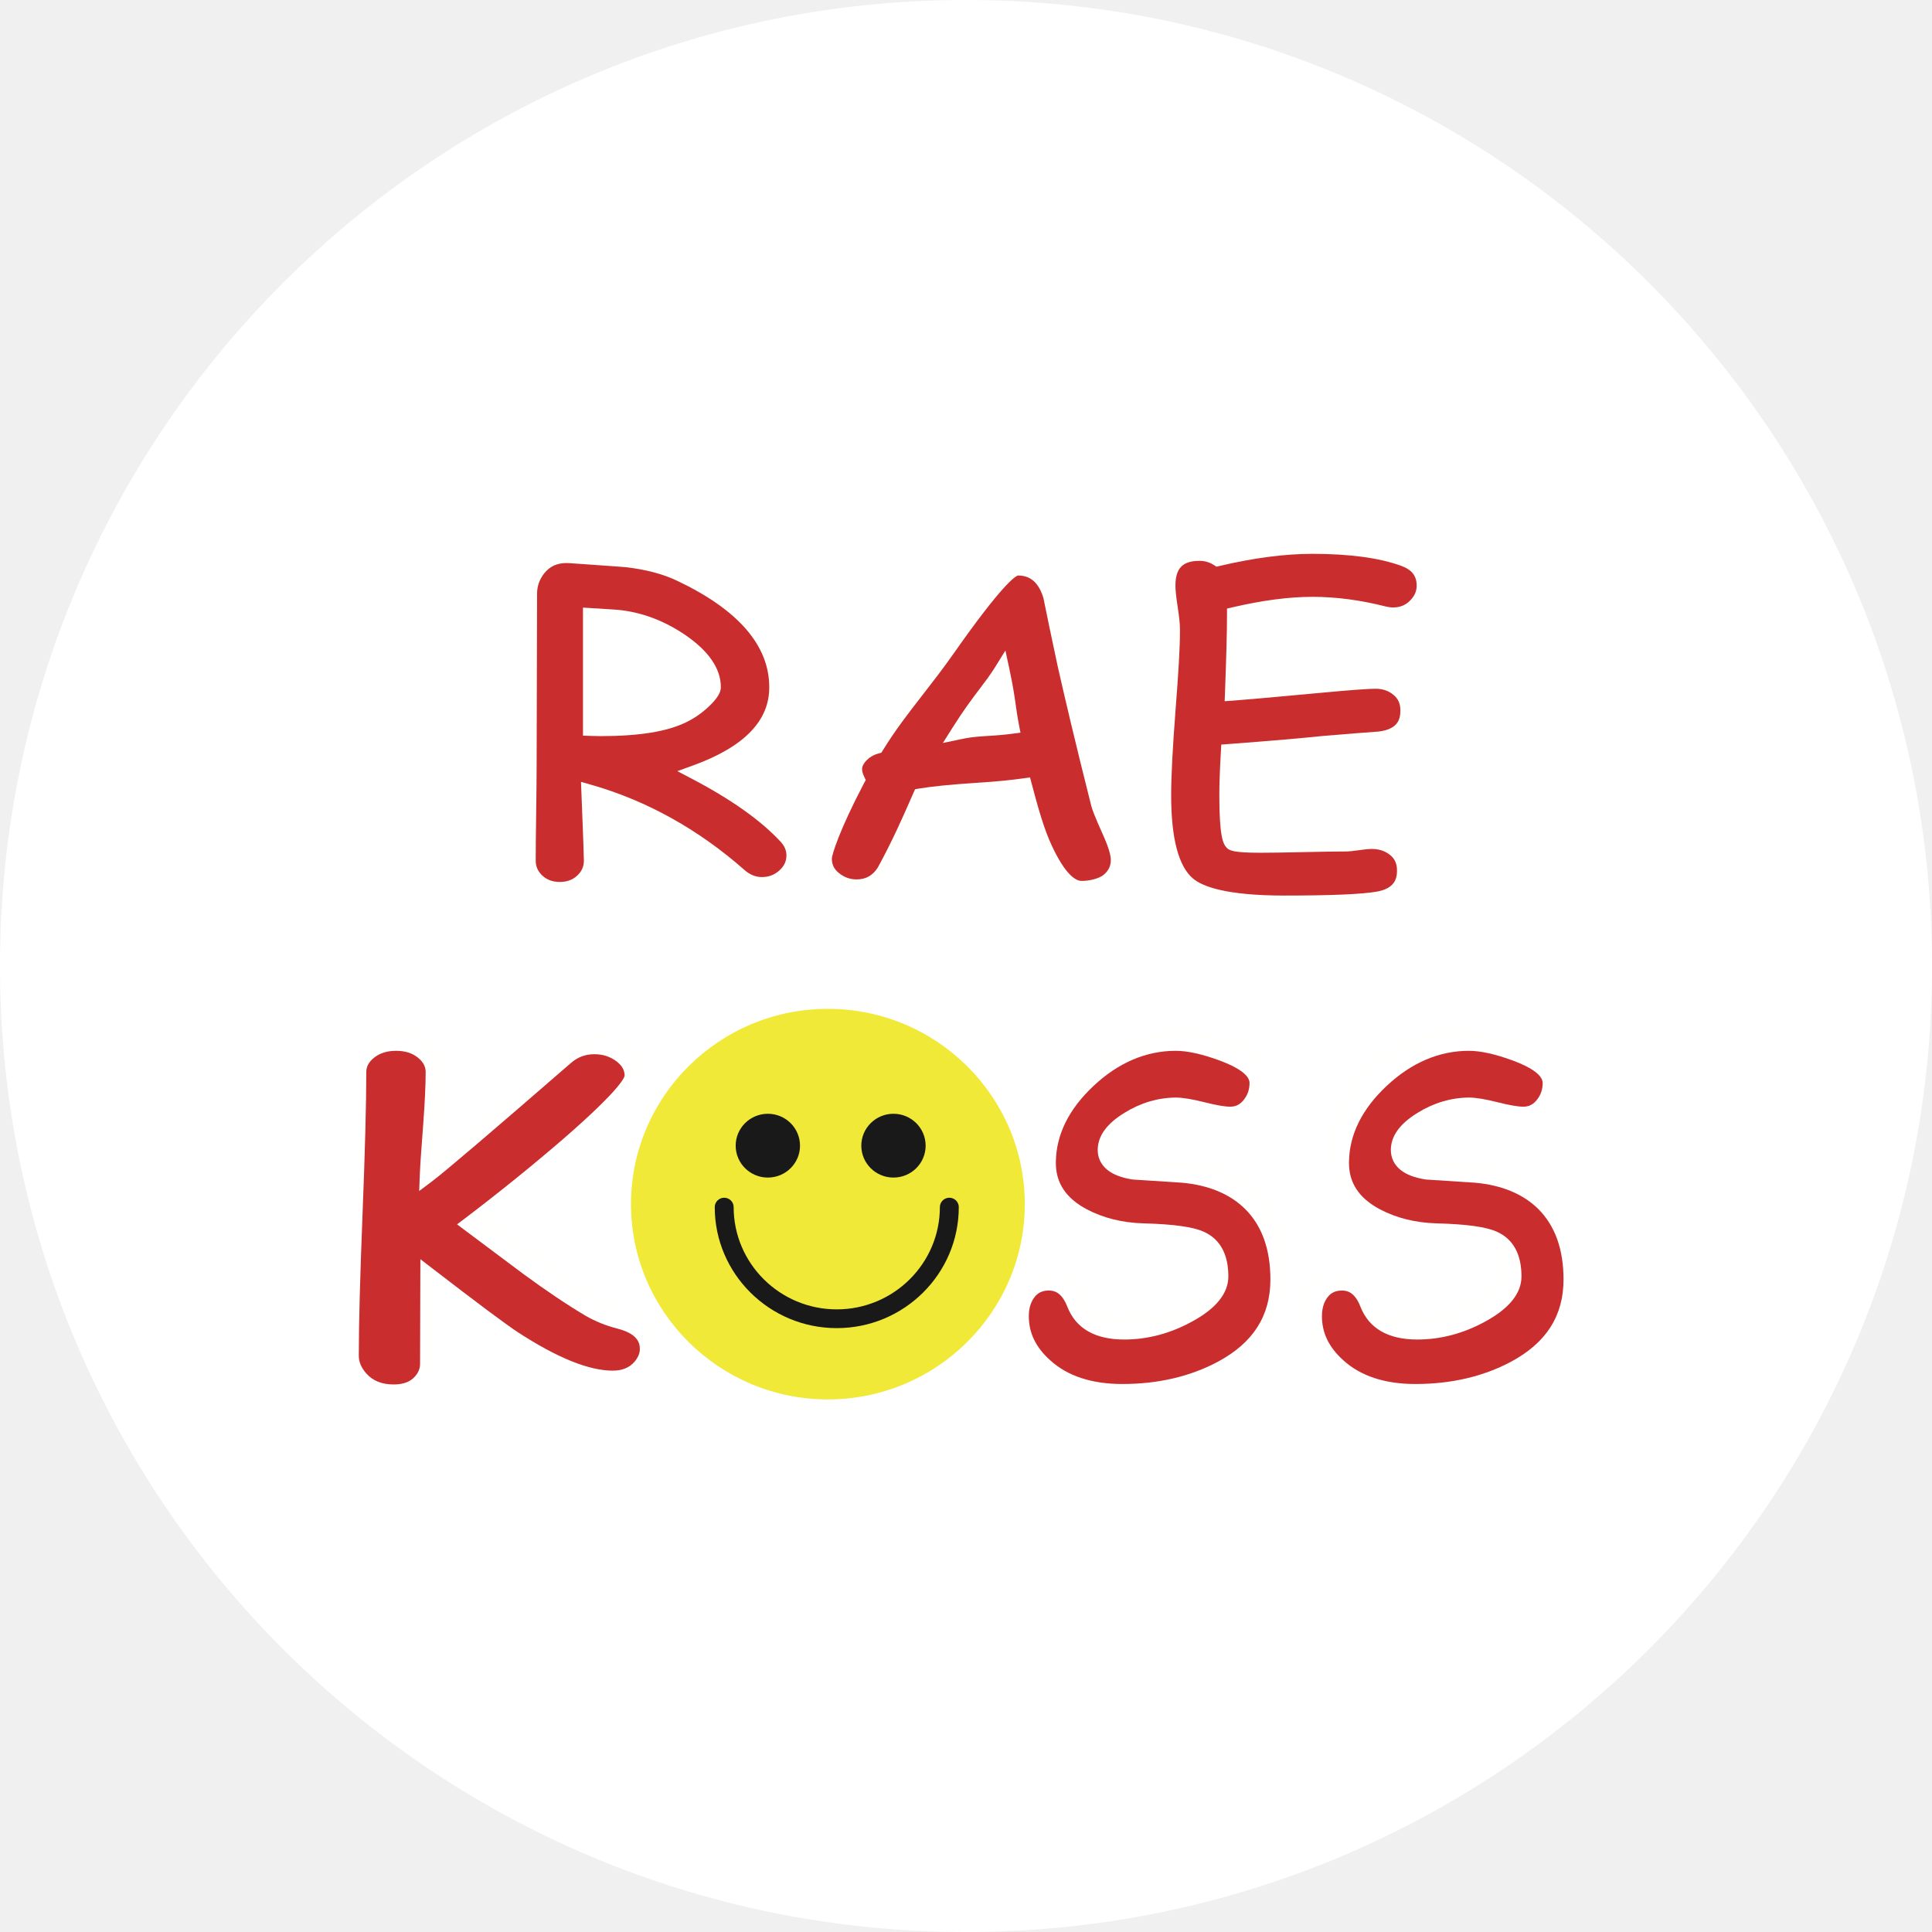
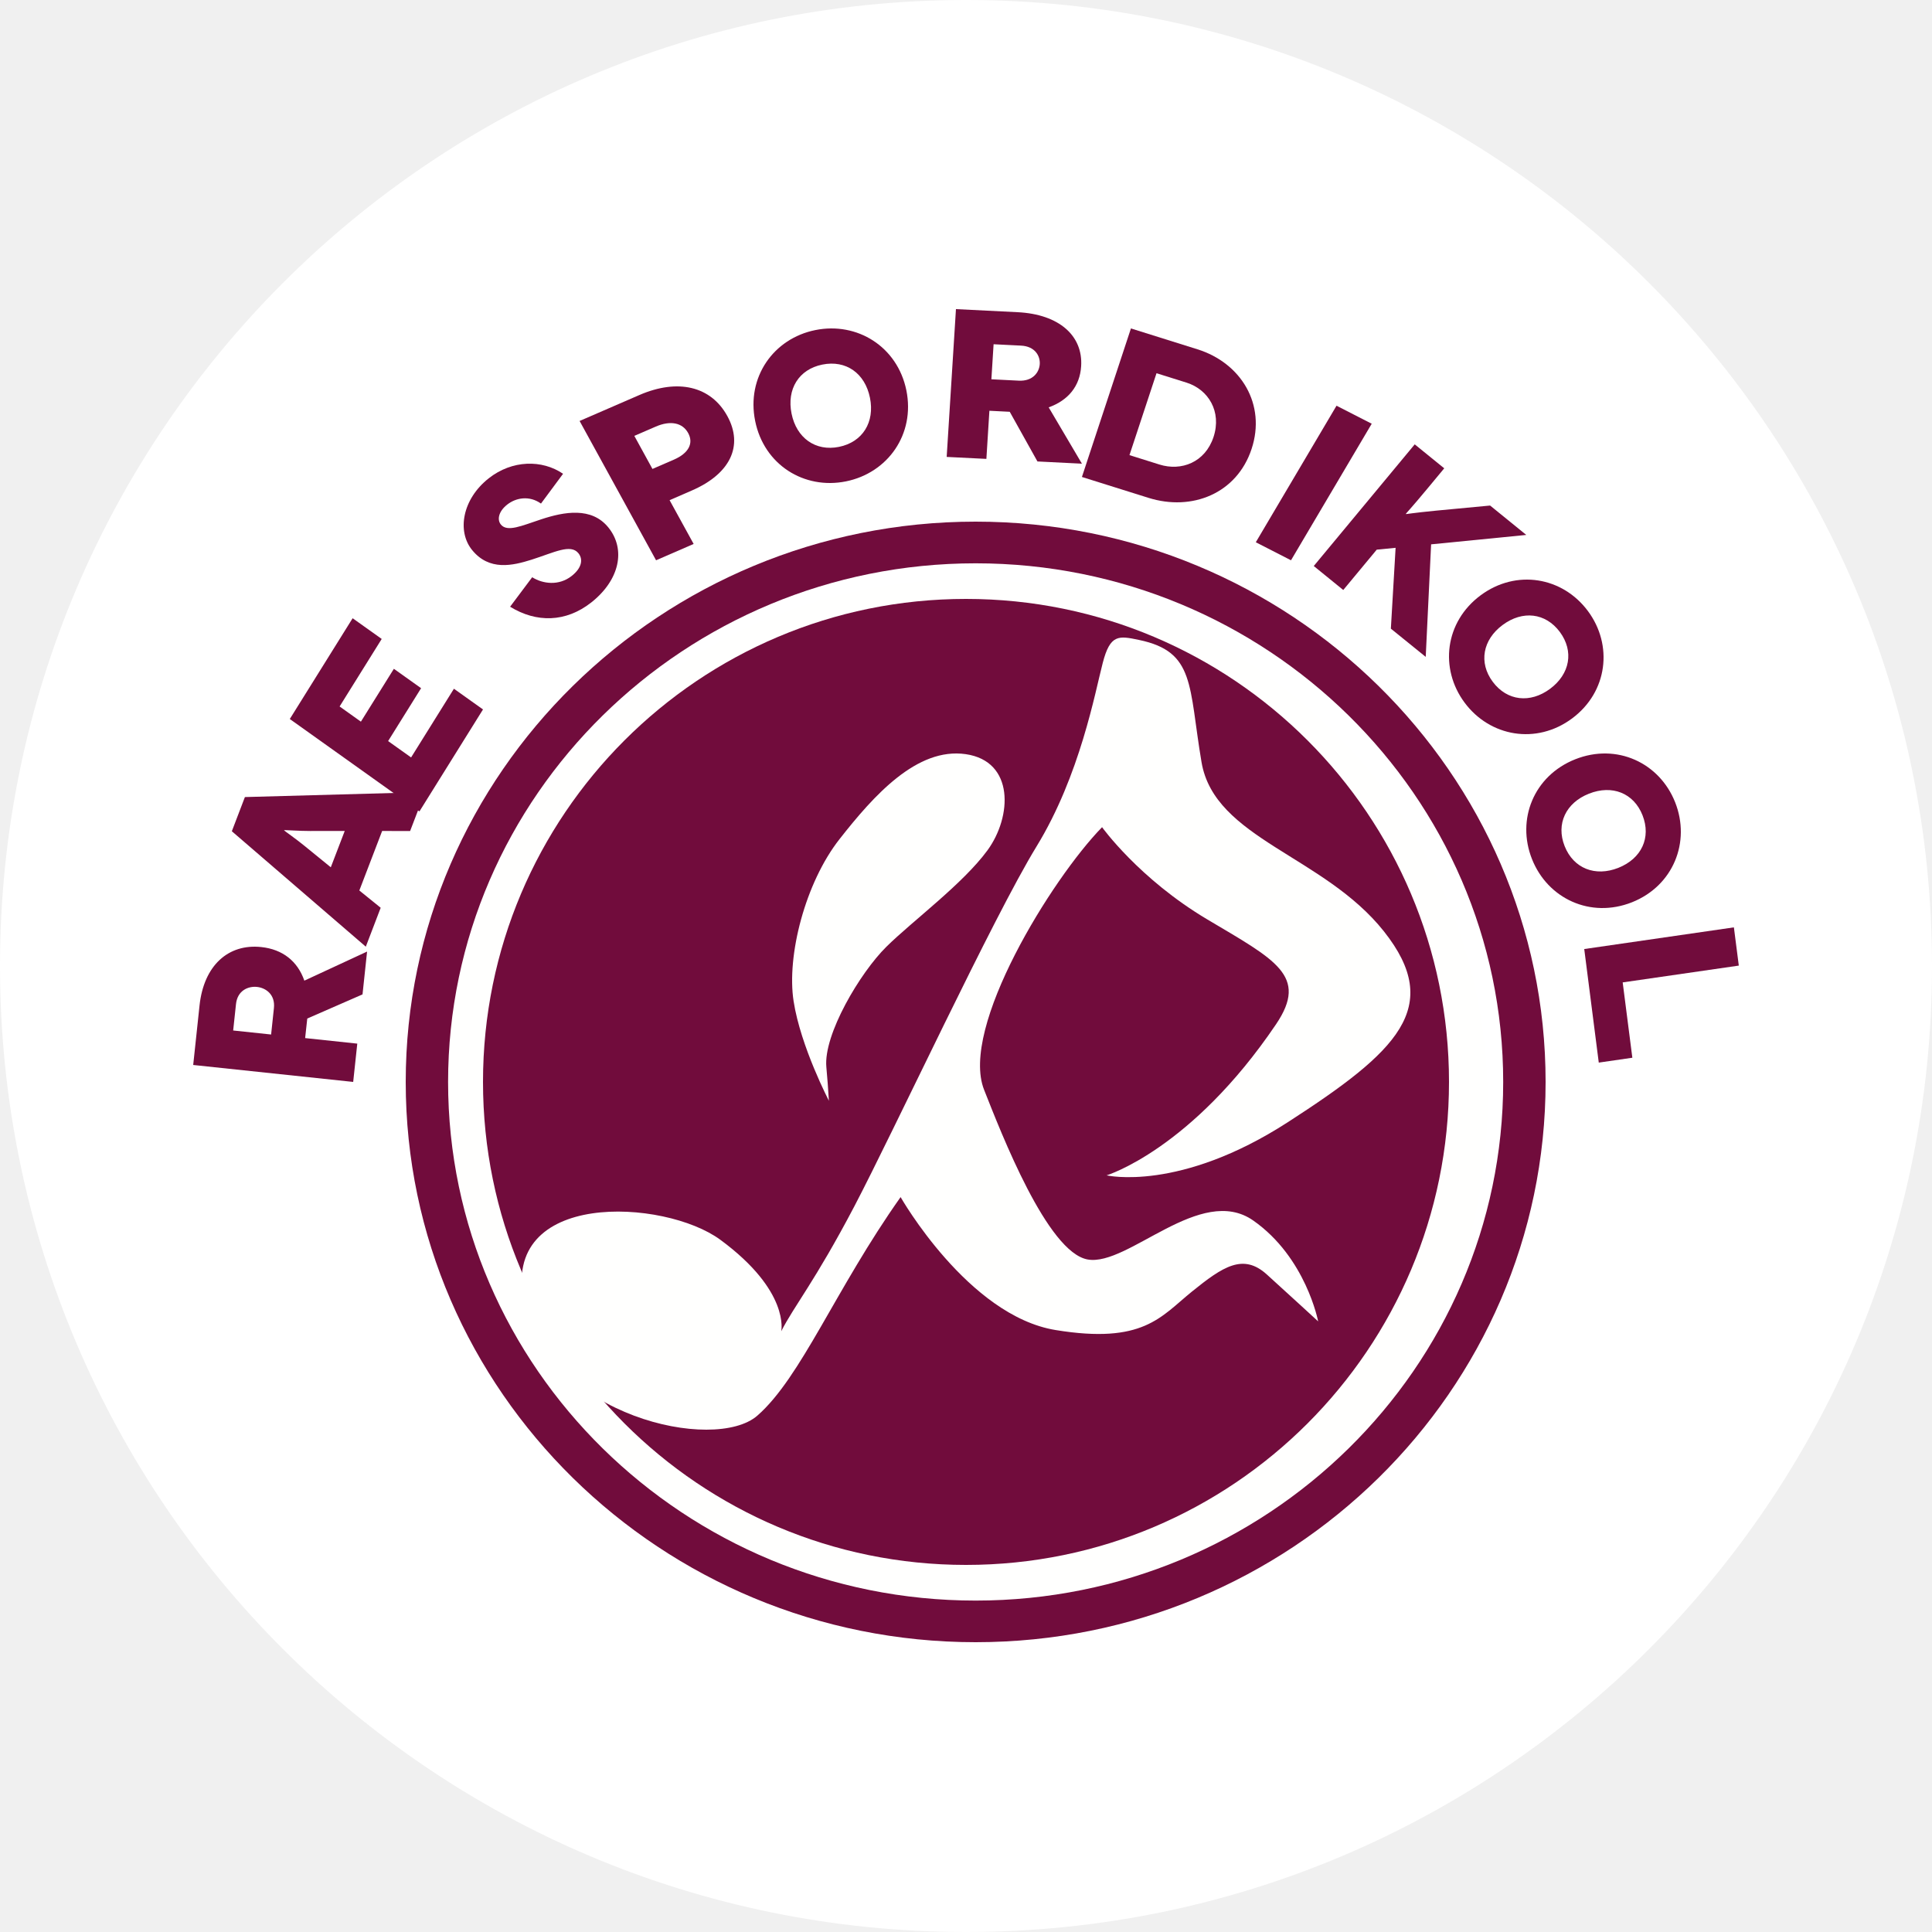
- <svg xmlns="http://www.w3.org/2000/svg" xmlns:xlink="http://www.w3.org/1999/xlink" width="140px" height="140px" viewBox="0 0 140 140" version="1.1">
-   <defs>
-     <rect id="path-1" x="0" y="0" width="140" height="140" rx="70" />
-   </defs>
+ <svg xmlns="http://www.w3.org/2000/svg" width="100px" height="100px" viewBox="0 0 100 100" version="1.1">
+   <defs />
  <g id="web" stroke="none" stroke-width="1" fill="none" fill-rule="evenodd">
-     <g id="Desktop-HD" transform="translate(-269, -794)">
-       <g id="Group-17" transform="translate(0, 514)">
-         <g id="klubid" transform="translate(269, 108)">
-           <g id="rae" transform="translate(0, 172)">
-             <mask id="mask-2" fill="white">
-               <use xlink:href="#path-1" />
-             </mask>
-             <use id="Rectangle-4-Copy-5" fill="#FFFFFF" xlink:href="#path-1" />
-             <g id="Group-94" mask="url(#mask-2)">
-               <g transform="translate(26, 39)">
-                 <path d="M17.514,13.798 C20.189,13.798 22.171,13.486 23.46,12.859 C24.017,12.592 24.527,12.239 24.992,11.797 C25.456,11.356 25.688,11.022 25.688,10.796 C25.688,9.647 24.912,8.538 23.362,7.471 C21.887,6.465 20.337,5.885 18.71,5.731 C18.622,5.721 17.983,5.68 16.793,5.608 L16.793,13.783 C17.066,13.793 17.306,13.798 17.514,13.798 Z M25.371,12.19 C24.867,12.669 24.305,13.059 23.698,13.349 C22.324,14.017 20.3,14.342 17.514,14.342 C17.298,14.342 17.049,14.337 16.772,14.326 L16.245,14.306 L16.245,13.783 L16.245,5.608 L16.245,5.03 L16.827,5.065 C18.624,5.174 18.728,5.186 18.773,5.191 C20.475,5.352 22.127,5.969 23.672,7.023 C25.374,8.194 26.236,9.464 26.236,10.796 C26.236,11.191 25.969,11.621 25.371,12.19 Z M30.478,24.074 C30.821,23.764 30.988,23.409 30.988,22.99 C30.988,22.625 30.848,22.298 30.56,21.988 C29.144,20.46 26.995,18.933 24.17,17.451 L23.081,16.879 L24.239,16.46 C26.103,15.784 27.512,14.952 28.425,13.988 C29.312,13.052 29.743,12.009 29.743,10.796 C29.743,7.775 27.494,5.18 23.06,3.081 C22.048,2.596 20.796,2.266 19.335,2.099 L19.324,2.098 L19.324,2.098 C19.227,2.088 18.557,2.037 15.281,1.809 C15.201,1.803 15.124,1.8 15.05,1.8 C14.365,1.8 13.838,2.043 13.439,2.543 C13.09,2.989 12.918,3.474 12.918,4.022 L12.886,16.448 C12.886,17.219 12.875,18.384 12.853,19.911 C12.831,21.429 12.82,22.59 12.82,23.359 C12.82,23.791 12.978,24.147 13.302,24.448 C13.636,24.759 14.05,24.909 14.565,24.909 C15.081,24.909 15.494,24.758 15.829,24.448 C16.153,24.147 16.311,23.791 16.311,23.359 C16.311,23.042 16.25,21.376 16.131,18.408 L16.101,17.656 L16.83,17.864 C20.855,19.011 24.597,21.09 27.952,24.046 C28.342,24.388 28.754,24.555 29.21,24.555 C29.706,24.555 30.121,24.398 30.478,24.074 Z M24.427,16.97 C27.32,18.489 29.499,20.039 30.962,21.619 C31.344,22.03 31.536,22.487 31.536,22.99 C31.536,23.565 31.306,24.06 30.848,24.475 C30.389,24.891 29.843,25.099 29.21,25.099 C28.62,25.099 28.079,24.883 27.588,24.452 C24.279,21.538 20.643,19.516 16.679,18.386 C16.799,21.373 16.859,23.031 16.859,23.359 C16.859,23.944 16.64,24.44 16.204,24.845 C15.767,25.25 15.221,25.453 14.565,25.453 C13.91,25.453 13.364,25.25 12.927,24.845 C12.49,24.44 12.272,23.944 12.272,23.359 C12.272,22.59 12.283,21.438 12.305,19.903 C12.327,18.369 12.338,17.216 12.338,16.447 L12.37,4.022 C12.37,3.355 12.583,2.75 13.009,2.206 C13.514,1.573 14.195,1.256 15.05,1.256 C15.138,1.256 15.227,1.26 15.319,1.266 C17.973,1.451 19.332,1.549 19.398,1.559 C20.927,1.733 22.226,2.077 23.296,2.59 C27.959,4.797 30.291,7.532 30.291,10.796 C30.291,12.141 29.802,13.329 28.825,14.36 C27.847,15.392 26.381,16.262 24.427,16.97 Z" id="Fill-2" fill="#FFFFFE" />
-                 <path d="M47.299,13.628 C46.982,13.669 46.6,13.726 45.377,13.797 C44.34,13.859 43.964,13.941 43.472,14.044 C44.969,11.673 45.754,10.955 46.606,9.58 C47.064,11.715 47.037,12.294 47.299,13.628 M47.613,12.144 C47.522,11.492 47.418,10.752 47.142,9.467 L46.856,8.137 L46.139,9.295 C45.775,9.883 45.419,10.352 45.007,10.895 C44.466,11.608 43.853,12.415 43.008,13.755 L42.325,14.839 L43.585,14.575 L43.622,14.568 C44.078,14.473 44.438,14.398 45.409,14.34 C46.57,14.272 46.995,14.216 47.305,14.175 L47.37,14.167 L47.948,14.092 L47.836,13.524 C47.733,12.996 47.675,12.582 47.613,12.144 M53.974,24.392 C53.646,24.669 52.925,24.834 52.417,24.834 C52.393,24.834 52.369,24.834 52.347,24.833 C51.989,24.82 51.238,24.472 50.218,22.28 C49.672,21.137 49.196,19.452 48.763,17.802 L48.64,17.334 L48.156,17.401 C47.433,17.502 46.504,17.62 44.62,17.736 C42.883,17.85 41.531,17.986 40.601,18.143 L40.31,18.191 L40.191,18.459 C40.12,18.619 40.041,18.799 39.955,18.995 C39.436,20.177 38.653,21.962 37.6,23.881 C37.221,24.456 36.735,24.725 36.073,24.725 C35.597,24.725 35.179,24.575 34.796,24.268 C34.443,23.985 34.279,23.653 34.279,23.221 C34.281,22.94 34.837,21.124 36.608,17.76 L36.735,17.519 L36.617,17.274 C36.506,17.045 36.458,16.838 36.472,16.663 C36.495,16.399 36.867,15.816 37.66,15.6 L37.87,15.542 L37.983,15.358 C38.876,13.904 39.837,12.667 40.855,11.357 C41.588,10.413 42.347,9.437 43.141,8.305 C46.572,3.416 47.535,2.777 47.761,2.703 C48.354,2.708 49.176,2.894 49.611,4.337 C49.829,5.43 50.175,7.087 50.641,9.267 C51.098,11.295 51.893,14.704 53.087,19.433 C53.141,19.636 53.289,20.077 53.951,21.547 C54.4,22.554 54.494,23.063 54.494,23.313 C54.494,23.751 54.329,24.093 53.974,24.392 M53.617,19.295 C52.472,14.76 51.677,11.374 51.176,9.149 C50.706,6.953 50.362,5.305 50.144,4.207 C49.74,2.842 48.937,2.159 47.736,2.159 C47.103,2.159 45.421,4.104 42.691,7.994 C40.791,10.704 39.065,12.551 37.515,15.076 C36.499,15.353 35.969,16.123 35.926,16.615 C35.904,16.893 35.969,17.19 36.122,17.508 C34.528,20.536 33.731,22.697 33.731,23.221 C33.731,23.816 33.971,24.306 34.452,24.691 C34.932,25.076 35.472,25.268 36.073,25.268 C36.925,25.268 37.591,24.899 38.072,24.16 C39.317,21.892 40.19,19.808 40.693,18.679 C41.61,18.525 42.931,18.391 44.656,18.278 C46.491,18.165 47.424,18.053 48.232,17.939 C48.647,19.52 49.144,21.302 49.723,22.512 C50.596,24.391 51.465,25.345 52.327,25.376 C52.357,25.377 52.387,25.378 52.417,25.378 C53.017,25.378 53.877,25.187 54.329,24.806 C54.804,24.406 55.042,23.909 55.042,23.313 C55.042,22.872 54.845,22.21 54.452,21.327 C53.972,20.26 53.693,19.582 53.617,19.295" id="Fill-4" fill="#FFFFFE" />
-                 <path d="M74.944,5.019 C74.773,5.019 74.588,4.993 74.393,4.943 C72.587,4.482 70.805,4.249 69.096,4.249 C68.257,4.249 67.346,4.312 66.387,4.438 C65.434,4.563 64.408,4.753 63.336,5.002 L62.913,5.1 L62.913,5.531 C62.913,6.921 62.862,8.598 62.766,11.208 L62.744,11.81 L63.351,11.77 C63.966,11.729 66.066,11.542 69.77,11.199 C71.831,11.006 73.147,10.909 73.683,10.909 C74.198,10.909 74.623,11.056 74.983,11.358 C75.32,11.64 75.477,11.995 75.477,12.474 C75.477,13.14 75.289,13.842 73.893,14.012 C73.018,14.073 71.739,14.174 69.972,14.32 C68.434,14.483 66.081,14.685 62.977,14.919 L62.5,14.955 L62.472,15.43 C62.395,16.736 62.356,17.808 62.356,18.617 C62.356,21.594 62.623,22.138 62.872,22.412 C63.073,22.636 63.368,22.794 65.345,22.794 C66.023,22.794 67.058,22.779 68.421,22.748 C69.775,22.717 70.802,22.702 71.472,22.702 C71.719,22.702 72.061,22.67 72.517,22.604 C73.013,22.532 73.264,22.517 73.388,22.517 C73.903,22.517 74.324,22.647 74.682,22.917 C75.057,23.195 75.232,23.565 75.232,24.083 C75.232,24.674 75.065,25.381 73.766,25.611 C72.71,25.799 70.455,25.895 67.065,25.895 C62.817,25.895 61.127,25.227 60.457,24.668 C59.401,23.785 58.866,21.75 58.866,18.617 C58.866,17.26 58.973,15.189 59.184,12.462 C59.392,9.767 59.505,8.039 59.505,6.624 C59.505,6.235 59.449,5.687 59.335,4.948 C59.23,4.277 59.177,3.769 59.177,3.438 C59.177,2.178 59.699,1.641 60.922,1.641 C61.299,1.641 61.637,1.739 61.954,1.94 L62.15,2.064 L62.376,2.011 C63.619,1.719 64.815,1.497 65.933,1.351 C67.046,1.207 68.11,1.133 69.096,1.133 C71.771,1.133 73.929,1.422 75.512,1.994 C76.303,2.277 76.657,2.722 76.657,3.438 C76.657,3.83 76.513,4.171 76.211,4.486 C75.88,4.844 75.465,5.019 74.944,5.019 M75.698,1.482 C74.049,0.887 71.848,0.589 69.096,0.589 C68.081,0.589 67.002,0.664 65.861,0.812 C64.72,0.961 63.516,1.185 62.249,1.482 C61.845,1.226 61.403,1.097 60.922,1.097 C59.393,1.097 58.629,1.877 58.629,3.438 C58.629,3.797 58.684,4.328 58.793,5.031 C58.902,5.734 58.957,6.265 58.957,6.624 C58.957,7.99 58.85,9.665 58.637,12.421 C58.424,15.177 58.318,17.242 58.318,18.617 C58.318,21.933 58.913,24.088 60.103,25.084 C61.185,25.987 63.505,26.438 67.065,26.438 C70.505,26.438 72.771,26.341 73.863,26.146 C75.141,25.92 75.78,25.232 75.78,24.083 C75.78,23.395 75.523,22.862 75.01,22.482 C74.562,22.143 74.021,21.974 73.388,21.974 C73.18,21.974 72.864,22.005 72.438,22.066 C72.012,22.128 71.69,22.158 71.472,22.158 C70.794,22.158 69.773,22.174 68.408,22.205 C67.043,22.235 66.022,22.251 65.345,22.251 C64.089,22.251 63.401,22.184 63.281,22.051 C63.03,21.773 62.905,20.629 62.905,18.617 C62.905,17.817 62.943,16.765 63.019,15.461 C66.142,15.225 68.479,15.025 70.03,14.861 C71.767,14.717 73.071,14.614 73.945,14.553 C75.332,14.389 76.025,13.696 76.025,12.474 C76.025,11.838 75.796,11.327 75.337,10.942 C74.879,10.558 74.327,10.365 73.683,10.365 C73.126,10.365 71.805,10.463 69.719,10.658 C66.06,10.997 63.925,11.187 63.314,11.227 C63.412,8.539 63.461,6.896 63.461,5.531 C64.52,5.285 65.52,5.1 66.459,4.977 C67.398,4.854 68.277,4.792 69.096,4.792 C70.767,4.792 72.487,5.018 74.256,5.47 C74.496,5.531 74.726,5.562 74.944,5.562 C75.621,5.562 76.178,5.326 76.615,4.854 C77.008,4.444 77.205,3.971 77.205,3.438 C77.205,2.493 76.702,1.842 75.698,1.482" id="Fill-6" fill="#FFFFFE" />
-                 <path d="M18.946,59.345 C17.219,59.345 14.904,58.407 12.068,56.556 C11.208,55.993 9.129,54.441 5.891,51.946 L5.01,51.268 L5.007,52.374 L4.987,58.857 C4.987,59.179 4.871,59.473 4.635,59.751 C4.289,60.151 3.78,60.346 3.077,60.346 C2.216,60.346 1.566,60.084 1.09,59.547 C0.725,59.132 0.548,58.71 0.548,58.257 C0.548,55.993 0.639,52.545 0.819,48.009 C0.999,43.453 1.09,39.991 1.09,37.719 C1.09,37.309 1.271,36.974 1.659,36.665 C2.079,36.331 2.6,36.169 3.251,36.169 C3.902,36.169 4.418,36.33 4.832,36.663 C5.215,36.972 5.394,37.307 5.394,37.719 C5.394,38.625 5.335,39.87 5.221,41.418 C5.079,43.242 4.994,44.507 4.968,45.181 L4.924,46.327 L5.846,45.635 C6.768,44.944 10.063,42.136 15.92,37.051 C16.415,36.623 16.968,36.415 17.611,36.415 C18.229,36.415 18.751,36.581 19.206,36.921 C19.618,37.23 19.811,37.567 19.811,37.97 C19.793,38.106 19.493,38.965 15.393,42.528 C13.143,44.47 10.737,46.416 8.241,48.311 L7.669,48.744 L8.242,49.176 C9.636,50.224 11.063,51.291 12.486,52.351 C14.144,53.567 15.656,54.582 16.987,55.37 C17.686,55.774 18.449,56.083 19.256,56.289 C20.742,56.665 20.914,57.32 20.914,57.78 C20.914,58.092 20.785,58.395 20.523,58.704 C20.151,59.136 19.635,59.345 18.946,59.345 M19.391,55.763 C18.63,55.568 17.921,55.28 17.262,54.9 C15.947,54.121 14.463,53.125 12.812,51.914 C11.392,50.857 9.979,49.8 8.574,48.742 C11.089,46.833 13.482,44.899 15.753,42.938 C18.823,40.27 20.359,38.617 20.359,37.981 C20.359,37.396 20.084,36.898 19.536,36.487 C18.988,36.077 18.346,35.872 17.611,35.872 C16.837,35.872 16.153,36.128 15.56,36.641 C9.767,41.671 6.419,44.524 5.516,45.201 C5.542,44.534 5.625,43.287 5.767,41.46 C5.884,39.89 5.942,38.643 5.942,37.719 C5.942,37.144 5.687,36.652 5.177,36.241 C4.667,35.83 4.025,35.625 3.251,35.625 C2.477,35.625 1.832,35.83 1.316,36.241 C0.8,36.652 0.542,37.144 0.542,37.719 C0.542,39.997 0.452,43.421 0.271,47.988 C0.09,52.556 0,55.978 0,58.257 C0,58.842 0.226,59.391 0.677,59.904 C1.258,60.561 2.058,60.89 3.077,60.89 C3.941,60.89 4.599,60.628 5.051,60.104 C5.374,59.725 5.535,59.309 5.535,58.857 L5.555,52.376 C8.819,54.89 10.889,56.435 11.767,57.01 C14.708,58.929 17.101,59.889 18.946,59.889 C19.797,59.889 20.462,59.612 20.939,59.057 C21.288,58.647 21.462,58.221 21.462,57.78 C21.462,56.784 20.771,56.112 19.391,55.763" id="Fill-8" fill="#FFFFFE" />
-                 <path d="M55.872,60.313 C53.655,60.313 51.896,59.733 50.642,58.588 C49.604,57.653 49.1,56.612 49.1,55.407 C49.1,54.831 49.237,54.376 49.518,54.013 C49.769,53.69 50.098,53.54 50.553,53.54 C50.932,53.54 51.483,53.661 51.89,54.713 C52.51,56.29 53.897,57.09 56.012,57.09 C57.703,57.09 59.361,56.65 60.937,55.785 C62.677,54.838 63.559,53.739 63.559,52.517 C63.559,50.905 62.961,49.817 61.786,49.283 C61.02,48.93 59.589,48.729 57.413,48.672 C55.891,48.63 54.513,48.29 53.317,47.662 C51.773,46.845 51.035,45.719 51.06,44.219 C51.085,42.235 52.007,40.379 53.799,38.704 C55.598,37.022 57.599,36.169 59.749,36.169 C60.594,36.169 61.669,36.407 62.946,36.878 C64.331,37.389 65.094,37.965 65.094,38.498 C65.094,38.953 64.965,39.343 64.699,39.692 C64.429,40.05 64.111,40.217 63.696,40.217 C63.305,40.217 62.688,40.111 61.865,39.903 C60.939,39.67 60.247,39.556 59.744,39.556 C58.444,39.568 57.194,39.941 56.033,40.661 C54.745,41.446 54.092,42.351 54.092,43.353 C54.092,43.935 54.34,44.439 54.809,44.81 C55.228,45.142 55.813,45.365 56.596,45.491 L56.622,45.495 L56.648,45.497 L60.21,45.728 C62.138,45.903 63.676,46.545 64.777,47.633 C65.991,48.843 66.606,50.558 66.606,52.732 C66.606,55.38 65.354,57.335 62.78,58.709 C60.779,59.773 58.455,60.313 55.872,60.313 M60.253,45.186 C59.068,45.109 57.878,45.032 56.684,44.955 C56.003,44.845 55.492,44.655 55.151,44.385 C54.81,44.115 54.641,43.772 54.641,43.353 C54.641,42.549 55.2,41.806 56.32,41.124 C57.402,40.452 58.546,40.111 59.749,40.1 C60.197,40.1 60.857,40.21 61.73,40.43 C62.602,40.651 63.258,40.76 63.696,40.76 C64.284,40.76 64.765,40.513 65.138,40.017 C65.474,39.577 65.642,39.071 65.642,38.498 C65.642,37.695 64.807,36.985 63.137,36.368 C61.793,35.873 60.663,35.625 59.749,35.625 C57.444,35.625 55.335,36.52 53.423,38.308 C51.51,40.097 50.539,42.065 50.511,44.212 C50.483,45.918 51.332,47.228 53.059,48.142 C54.337,48.813 55.783,49.171 57.398,49.215 C59.478,49.27 60.864,49.457 61.555,49.776 C62.525,50.217 63.011,51.13 63.011,52.517 C63.011,53.53 62.231,54.46 60.673,55.308 C59.17,56.133 57.617,56.547 56.012,56.547 C54.137,56.547 52.933,55.87 52.401,54.515 C52.009,53.503 51.393,52.996 50.553,52.996 C49.928,52.996 49.438,53.225 49.084,53.681 C48.729,54.139 48.552,54.713 48.552,55.407 C48.552,56.761 49.126,57.956 50.273,58.99 C51.636,60.234 53.502,60.856 55.872,60.856 C58.56,60.856 60.948,60.3 63.039,59.188 C65.782,57.725 67.154,55.572 67.154,52.732 C67.154,50.398 66.491,48.571 65.166,47.25 C63.962,46.061 62.325,45.373 60.253,45.186" id="Fill-10" fill="#FFFFFE" />
-                 <path d="M75.596,60.313 C73.379,60.313 71.62,59.733 70.366,58.588 C69.328,57.653 68.824,56.612 68.824,55.407 C68.824,54.831 68.961,54.376 69.242,54.013 C69.493,53.69 69.822,53.54 70.278,53.54 C70.657,53.54 71.207,53.661 71.614,54.713 C72.234,56.29 73.621,57.09 75.736,57.09 C77.427,57.09 79.085,56.65 80.661,55.785 C82.401,54.838 83.283,53.739 83.283,52.517 C83.283,50.905 82.685,49.817 81.511,49.283 C80.744,48.93 79.314,48.729 77.137,48.672 C75.615,48.63 74.237,48.29 73.041,47.662 C71.497,46.845 70.759,45.719 70.784,44.219 C70.809,42.235 71.731,40.379 73.523,38.704 C75.322,37.022 77.324,36.169 79.473,36.169 C80.318,36.169 81.394,36.407 82.67,36.878 C84.055,37.389 84.818,37.965 84.818,38.498 C84.818,38.953 84.69,39.343 84.423,39.692 C84.153,40.05 83.835,40.217 83.42,40.217 C83.029,40.217 82.412,40.111 81.589,39.903 C80.663,39.67 79.971,39.556 79.468,39.556 C78.168,39.568 76.918,39.941 75.757,40.661 C74.469,41.446 73.817,42.351 73.817,43.353 C73.817,43.935 74.064,44.439 74.533,44.81 C74.953,45.142 75.537,45.365 76.32,45.491 L76.346,45.495 L76.372,45.497 L79.934,45.728 C81.862,45.903 83.4,46.545 84.502,47.633 C85.715,48.843 86.33,50.558 86.33,52.732 C86.33,55.38 85.078,57.335 82.504,58.709 C80.503,59.773 78.179,60.313 75.596,60.313 M84.89,47.25 C83.687,46.061 82.049,45.373 79.977,45.186 C78.792,45.109 77.602,45.032 76.408,44.955 C75.727,44.845 75.216,44.655 74.875,44.385 C74.535,44.115 74.365,43.772 74.365,43.353 C74.365,42.549 74.924,41.806 76.044,41.124 C77.127,40.452 78.27,40.111 79.473,40.1 C79.921,40.1 80.581,40.21 81.454,40.43 C82.326,40.651 82.982,40.76 83.42,40.76 C84.008,40.76 84.489,40.513 84.862,40.017 C85.198,39.577 85.366,39.071 85.366,38.498 C85.366,37.695 84.531,36.985 82.861,36.368 C81.517,35.873 80.388,35.625 79.473,35.625 C77.169,35.625 75.059,36.52 73.147,38.308 C71.234,40.097 70.264,42.065 70.236,44.212 C70.207,45.918 71.056,47.228 72.783,48.142 C74.061,48.813 75.507,49.171 77.122,49.215 C79.203,49.27 80.588,49.457 81.279,49.776 C82.249,50.217 82.735,51.13 82.735,52.517 C82.735,53.53 81.955,54.46 80.397,55.308 C78.894,56.133 77.341,56.547 75.736,56.547 C73.861,56.547 72.657,55.87 72.125,54.515 C71.733,53.503 71.117,52.996 70.278,52.996 C69.652,52.996 69.162,53.225 68.808,53.681 C68.453,54.139 68.276,54.713 68.276,55.407 C68.276,56.761 68.85,57.956 69.997,58.99 C71.36,60.234 73.226,60.856 75.596,60.856 C78.284,60.856 80.672,60.3 82.763,59.188 C85.506,57.725 86.878,55.572 86.878,52.732 C86.878,50.398 86.215,48.571 84.89,47.25" id="Fill-12" fill="#FFFFFE" />
-                 <path d="M16.772,14.326 L16.245,14.306 L16.245,13.783 L16.245,5.608 L16.245,5.03 L16.826,5.065 C18.624,5.174 18.728,5.186 18.773,5.191 C20.475,5.352 22.127,5.969 23.672,7.023 C25.374,8.194 26.236,9.464 26.236,10.796 C26.236,11.191 25.969,11.621 25.371,12.19 C24.867,12.669 24.304,13.059 23.698,13.349 C22.324,14.017 20.3,14.342 17.514,14.342 C17.298,14.342 17.048,14.337 16.772,14.326 M24.17,17.451 L23.081,16.879 L24.239,16.46 C26.103,15.784 27.512,14.952 28.425,13.988 C29.312,13.052 29.743,12.009 29.743,10.796 C29.743,7.775 27.494,5.18 23.06,3.081 C22.048,2.596 20.796,2.266 19.335,2.099 L19.324,2.098 L19.324,2.098 C19.227,2.088 18.557,2.037 15.281,1.809 C15.201,1.803 15.124,1.8 15.05,1.8 C14.365,1.8 13.838,2.043 13.439,2.543 C13.09,2.989 12.918,3.474 12.918,4.022 L12.886,16.448 C12.886,17.219 12.875,18.384 12.853,19.91 C12.831,21.429 12.82,22.59 12.82,23.359 C12.82,23.791 12.978,24.147 13.302,24.448 C13.636,24.759 14.049,24.909 14.566,24.909 C15.081,24.909 15.494,24.758 15.829,24.448 C16.153,24.147 16.31,23.791 16.31,23.359 C16.31,23.042 16.25,21.376 16.131,18.408 L16.101,17.656 L16.83,17.864 C20.855,19.011 24.597,21.09 27.952,24.046 C28.343,24.389 28.754,24.555 29.21,24.555 C29.706,24.555 30.121,24.398 30.478,24.074 C30.821,23.763 30.988,23.409 30.988,22.99 C30.988,22.625 30.848,22.298 30.56,21.988 C29.144,20.46 26.995,18.933 24.17,17.451" id="Fill-14" fill="#CA2D2D" />
-                 <path d="M47.37,14.167 L47.305,14.175 C46.995,14.216 46.57,14.272 45.41,14.34 C44.438,14.398 44.078,14.473 43.622,14.568 L43.585,14.575 L42.324,14.839 L43.008,13.755 C43.853,12.415 44.466,11.607 45.007,10.895 C45.419,10.352 45.775,9.883 46.139,9.295 L46.856,8.137 L47.142,9.467 C47.418,10.752 47.522,11.492 47.613,12.144 C47.675,12.582 47.733,12.996 47.836,13.524 L47.948,14.092 L47.37,14.167 Z M53.087,19.433 C51.893,14.705 51.098,11.296 50.641,9.267 C50.175,7.087 49.829,5.43 49.611,4.337 C49.176,2.894 48.354,2.708 47.762,2.703 C47.535,2.777 46.572,3.416 43.141,8.305 C42.347,9.437 41.588,10.413 40.855,11.357 C39.837,12.667 38.876,13.904 37.983,15.358 L37.869,15.543 L37.66,15.6 C36.868,15.816 36.495,16.399 36.472,16.663 C36.458,16.838 36.506,17.045 36.617,17.274 L36.735,17.519 L36.608,17.76 C34.837,21.124 34.281,22.94 34.279,23.221 C34.279,23.653 34.443,23.986 34.796,24.268 C35.179,24.575 35.597,24.725 36.073,24.725 C36.735,24.725 37.221,24.456 37.6,23.881 C38.653,21.962 39.436,20.177 39.955,18.995 C40.041,18.799 40.12,18.619 40.191,18.459 L40.31,18.191 L40.601,18.142 C41.531,17.986 42.883,17.85 44.62,17.736 C46.504,17.62 47.432,17.502 48.156,17.401 L48.64,17.334 L48.763,17.802 C49.196,19.452 49.672,21.137 50.218,22.279 C51.238,24.472 51.989,24.82 52.347,24.833 C52.369,24.833 52.393,24.834 52.417,24.834 C52.925,24.834 53.646,24.669 53.974,24.392 C54.329,24.094 54.494,23.751 54.494,23.313 C54.494,23.063 54.4,22.554 53.951,21.547 C53.289,20.077 53.141,19.636 53.087,19.433 L53.087,19.433 Z" id="Fill-16" fill="#CA2D2D" />
-                 <path d="M75.512,1.994 C73.929,1.422 71.771,1.133 69.096,1.133 C68.11,1.133 67.046,1.206 65.933,1.352 C64.816,1.497 63.619,1.719 62.375,2.011 L62.15,2.064 L61.954,1.94 C61.637,1.739 61.299,1.641 60.922,1.641 C59.699,1.641 59.177,2.178 59.177,3.438 C59.177,3.769 59.23,4.277 59.335,4.948 C59.449,5.687 59.505,6.235 59.505,6.625 C59.505,8.039 59.392,9.767 59.184,12.462 C58.973,15.189 58.866,17.26 58.866,18.617 C58.866,21.75 59.401,23.785 60.457,24.668 C61.127,25.228 62.817,25.895 67.065,25.895 C70.456,25.895 72.71,25.799 73.766,25.611 C75.065,25.381 75.232,24.674 75.232,24.083 C75.232,23.565 75.057,23.195 74.682,22.917 C74.324,22.647 73.903,22.517 73.388,22.517 C73.264,22.517 73.013,22.532 72.517,22.604 C72.061,22.67 71.719,22.702 71.471,22.702 C70.801,22.702 69.775,22.718 68.421,22.748 C67.058,22.779 66.023,22.794 65.345,22.794 C63.368,22.794 63.073,22.636 62.872,22.412 C62.623,22.138 62.357,21.594 62.357,18.617 C62.357,17.809 62.395,16.736 62.472,15.43 L62.5,14.955 L62.978,14.919 C66.081,14.685 68.434,14.483 69.972,14.32 C71.739,14.174 73.018,14.073 73.893,14.011 C75.289,13.842 75.477,13.14 75.477,12.475 C75.477,11.995 75.32,11.64 74.983,11.358 C74.624,11.056 74.198,10.909 73.683,10.909 C73.148,10.909 71.831,11.006 69.77,11.199 C66.066,11.542 63.966,11.729 63.351,11.77 L62.744,11.81 L62.767,11.208 C62.862,8.598 62.913,6.921 62.913,5.531 L62.913,5.1 L63.336,5.002 C64.408,4.753 65.434,4.563 66.387,4.438 C67.346,4.313 68.257,4.249 69.096,4.249 C70.805,4.249 72.587,4.482 74.393,4.943 C74.588,4.993 74.773,5.018 74.944,5.018 C75.465,5.018 75.88,4.844 76.211,4.486 C76.513,4.171 76.657,3.83 76.657,3.438 C76.657,2.722 76.303,2.277 75.512,1.994" id="Fill-18" fill="#CA2D2D" />
-                 <path d="M18.708,57.267 C17.9,57.06 17.138,56.751 16.439,56.348 C15.108,55.559 13.596,54.544 11.938,53.328 C10.515,52.269 9.088,51.201 7.694,50.153 L7.121,49.721 L7.693,49.288 C10.189,47.393 12.595,45.448 14.845,43.505 C18.945,39.942 19.245,39.083 19.263,38.947 C19.262,38.544 19.07,38.207 18.658,37.898 C18.203,37.558 17.681,37.392 17.063,37.392 C16.42,37.392 15.867,37.6 15.372,38.028 C9.515,43.113 6.22,45.921 5.298,46.612 L4.376,47.304 L4.42,46.158 C4.446,45.485 4.531,44.219 4.673,42.395 C4.787,40.848 4.845,39.602 4.845,38.696 C4.845,38.284 4.667,37.949 4.283,37.64 C3.87,37.308 3.354,37.146 2.703,37.146 C2.052,37.146 1.531,37.308 1.111,37.642 C0.723,37.951 0.542,38.286 0.542,38.696 C0.542,40.968 0.451,44.43 0.271,48.986 C0.091,53.522 0,56.97 0,59.234 C0,59.687 0.177,60.109 0.542,60.524 C1.018,61.061 1.668,61.323 2.529,61.323 C3.232,61.323 3.741,61.128 4.087,60.728 C4.323,60.45 4.439,60.156 4.439,59.835 L4.459,53.351 L4.462,52.245 L5.343,52.923 C8.581,55.419 10.66,56.97 11.52,57.533 C14.356,59.384 16.67,60.322 18.398,60.322 C19.087,60.322 19.603,60.113 19.975,59.681 C20.237,59.372 20.366,59.069 20.366,58.757 C20.366,58.297 20.194,57.643 18.708,57.267" id="Fill-20" fill="#CA2D2D" />
-                 <path d="M59.662,46.705 L56.1,46.474 L56.074,46.473 L56.048,46.468 C55.265,46.342 54.68,46.119 54.261,45.787 C53.792,45.416 53.544,44.912 53.544,44.33 C53.544,43.329 54.197,42.423 55.485,41.638 C56.646,40.918 57.896,40.545 59.196,40.533 C59.699,40.533 60.391,40.647 61.317,40.881 C62.14,41.089 62.757,41.194 63.148,41.194 C63.562,41.194 63.881,41.027 64.151,40.669 C64.417,40.32 64.546,39.931 64.546,39.475 C64.546,38.942 63.783,38.366 62.397,37.855 C61.121,37.384 60.046,37.146 59.201,37.146 C57.051,37.146 55.049,37.999 53.251,39.681 C51.459,41.357 50.537,43.212 50.511,45.196 C50.487,46.697 51.225,47.822 52.769,48.639 C53.964,49.267 55.343,49.607 56.865,49.649 C59.041,49.706 60.472,49.907 61.238,50.261 C62.413,50.794 63.011,51.882 63.011,53.495 C63.011,54.716 62.128,55.816 60.388,56.762 C58.812,57.628 57.155,58.067 55.464,58.067 C53.349,58.067 51.962,57.267 51.342,55.69 C50.935,54.638 50.384,54.517 50.005,54.517 C49.55,54.517 49.22,54.668 48.97,54.99 C48.688,55.353 48.552,55.809 48.552,56.384 C48.552,57.589 49.056,58.63 50.094,59.565 C51.348,60.71 53.107,61.29 55.324,61.29 C57.907,61.29 60.231,60.751 62.231,59.687 C64.806,58.313 66.058,56.357 66.058,53.709 C66.058,51.535 65.443,49.82 64.229,48.61 C63.128,47.522 61.59,46.881 59.662,46.705" id="Fill-22" fill="#CA2D2D" />
-                 <path d="M85.471,48.61 C84.369,47.522 82.832,46.881 80.903,46.705 L77.342,46.474 L77.315,46.472 L77.289,46.468 C76.506,46.342 75.922,46.119 75.502,45.787 C75.033,45.416 74.786,44.912 74.786,44.33 C74.786,43.329 75.439,42.423 76.726,41.638 C77.887,40.918 79.137,40.545 80.437,40.533 C80.94,40.533 81.632,40.647 82.558,40.881 C83.382,41.089 83.998,41.194 84.39,41.194 C84.804,41.194 85.122,41.027 85.392,40.669 C85.659,40.32 85.787,39.931 85.787,39.475 C85.787,38.942 85.024,38.366 83.639,37.855 C82.363,37.384 81.287,37.146 80.442,37.146 C78.293,37.146 76.291,37.999 74.492,39.681 C72.7,41.357 71.779,43.212 71.753,45.196 C71.728,46.697 72.466,47.822 74.01,48.639 C75.206,49.267 76.584,49.607 78.106,49.649 C80.283,49.706 81.713,49.907 82.48,50.261 C83.655,50.794 84.252,51.882 84.252,53.494 C84.252,54.716 83.37,55.815 81.63,56.762 C80.054,57.628 78.396,58.067 76.705,58.067 C74.59,58.067 73.203,57.267 72.583,55.69 C72.176,54.638 71.625,54.517 71.247,54.517 C70.791,54.517 70.462,54.668 70.211,54.99 C69.93,55.353 69.793,55.809 69.793,56.384 C69.793,57.589 70.298,58.63 71.335,59.565 C72.59,60.71 74.348,61.29 76.565,61.29 C79.149,61.29 81.473,60.751 83.473,59.687 C86.047,58.313 87.299,56.357 87.299,53.709 C87.299,51.535 86.684,49.82 85.471,48.61" id="Fill-24" fill="#CA2D2D" />
-                 <path d="M33.992,34.104 C26.125,34.104 19.724,40.452 19.724,48.256 C19.724,56.059 26.125,62.407 33.992,62.407 C41.859,62.407 48.26,56.059 48.26,48.256 C48.26,40.452 41.859,34.104 33.992,34.104" id="Fill-26" fill="#F1E937" />
-                 <path d="M34.635,57.241 C29.76,57.241 25.793,53.307 25.793,48.471 C25.793,48.096 26.1,47.792 26.478,47.792 C26.857,47.792 27.163,48.096 27.163,48.471 C27.163,52.558 30.515,55.882 34.635,55.882 C38.755,55.882 42.107,52.558 42.107,48.471 C42.107,48.096 42.414,47.792 42.792,47.792 C43.171,47.792 43.477,48.096 43.477,48.471 C43.477,53.307 39.511,57.241 34.635,57.241" id="Fill-28" fill="#1A1919" />
-                 <path d="M31.972,44.02 C31.972,45.297 30.928,46.331 29.641,46.331 C28.354,46.331 27.31,45.297 27.31,44.02 C27.31,42.743 28.354,41.708 29.641,41.708 C30.928,41.708 31.972,42.743 31.972,44.02" id="Fill-30" fill="#1A1919" />
-                 <path d="M41.075,44.02 C41.075,45.297 40.032,46.331 38.745,46.331 C37.457,46.331 36.414,45.297 36.414,44.02 C36.414,42.743 37.457,41.708 38.745,41.708 C40.032,41.708 41.075,42.743 41.075,44.02" id="Fill-32" fill="#1A1919" />
-               </g>
+     <g id="Desktop-HD" transform="translate(-676, -787)">
+       <g id="Group-8" transform="translate(380, 641)">
+         <g id="Group-7">
+           <g id="rae" transform="translate(296, 146)">
+             <circle id="Oval-2-Copy" fill="#FFFFFF" cx="50" cy="50" r="50" />
+             <g id="Group-381" transform="translate(10, 16)">
+               <path d="M39.999,14 C25.113,14 13,26.114 13,41 C13,55.887 25.113,68 39.999,68 C54.889,68 67,55.887 67,41 C67,26.114 54.889,14 39.999,14" id="Fill-345" fill="#FFFFFE" />
+               <path d="M65,39.999 C65,53.804 53.808,65 40,65 C26.193,65 15,53.804 15,39.999 C15,26.192 26.193,15 40,15 C53.808,15 65,26.192 65,39.999" id="Fill-347" fill="#710C3C" />
+               <path d="M39.986,23.035 C37.457,22.672 35.224,25.177 33.453,27.434 C31.68,29.691 30.71,33.466 31.077,35.823 C31.442,38.181 32.917,41 32.917,41 C32.884,40.986 32.901,40.638 32.772,39.234 C32.615,37.548 34.521,34.344 35.878,33.005 C37.232,31.667 39.832,29.757 41.11,28.014 C42.386,26.271 42.516,23.401 39.986,23.035" id="Fill-349" fill="#FFFFFE" />
+               <path d="M36.615,45.961 C36.615,45.961 40.109,52.106 44.64,52.843 C49.17,53.584 50.08,52.162 51.689,50.856 C53.298,49.555 54.345,48.858 55.569,49.965 C56.794,51.075 58.227,52.394 58.227,52.394 C58.227,52.394 57.597,49.084 54.868,47.174 C52.138,45.263 48.402,49.552 46.306,49.192 C44.211,48.834 41.821,42.642 40.938,40.412 C39.66,37.19 44.449,29.473 47.043,26.815 C47.043,26.815 48.955,29.485 52.478,31.582 C56.005,33.68 57.746,34.502 56.049,37.014 C51.66,43.506 47.278,44.836 47.278,44.836 C47.278,44.836 51.045,45.719 56.677,42.072 C62.313,38.431 64.745,36.136 61.633,32.209 C58.517,28.281 52.865,27.418 52.191,23.45 C51.519,19.485 51.872,17.731 48.955,17.123 C47.902,16.902 47.464,16.818 47.078,18.312 C46.687,19.801 45.908,24.125 43.655,27.806 C41.402,31.482 36.26,42.552 34.218,46.444 C32.176,50.332 31.114,51.578 30.436,52.906 C30.436,52.906 30.904,50.835 27.285,48.171 C24.394,46.041 15.851,45.575 17.129,51.433 C18.408,57.288 26.987,59.207 29.2,57.273 C31.464,55.297 33.24,50.731 36.615,45.961" id="Fill-351" fill="#FFFFFE" />
+               <path d="M40.499,13.157 C25.443,13.157 13.193,25.201 13.193,40.001 C13.193,54.803 25.443,66.846 40.499,66.846 C55.557,66.846 67.805,54.803 67.805,40.001 C67.805,25.201 55.557,13.157 40.499,13.157 M40.499,69 C24.234,69 11,55.993 11,40.001 C11,24.011 24.234,11 40.499,11 C56.767,11 70,24.011 70,40.001 C70,55.993 56.767,69 40.499,69" id="Fill-353" fill="#710C3C" />
+               <path d="M4.033,37.546 L4.178,36.178 C4.254,35.47 3.751,35.131 3.303,35.083 C2.852,35.036 2.29,35.262 2.215,35.971 L2.069,37.338 L4.033,37.546 Z M8.764,35.47 L5.904,36.719 L5.794,37.731 L8.493,38.018 L8.281,40 L0,39.123 L0.328,36.044 C0.55,33.969 1.817,32.839 3.521,33.019 C4.634,33.137 5.405,33.755 5.753,34.758 L9,33.253 L8.764,35.47 Z" id="Fill-355" fill="#710C3C" />
+               <path d="M7.843,27.011 L6.05,27.012 C5.522,27.014 4.714,26.957 4.709,26.968 L4.706,26.98 C4.701,26.991 5.356,27.448 5.755,27.778 L7.122,28.891 L7.843,27.011 Z M9.78,27.011 L8.599,30.092 L9.704,30.986 L8.934,33 L2,27.025 L2.676,25.256 L12,25 L11.227,27.014 L9.78,27.011 Z" id="Fill-357" fill="#710C3C" />
+               <polygon id="Fill-359" fill="#710C3C" points="13.495 19.649 15 20.721 11.709 26 5 21.216 8.252 16 9.757 17.072 7.578 20.567 8.68 21.353 10.387 18.617 11.796 19.621 10.089 22.358 11.278 23.205" />
+               <path d="M18.001,10.065 C17.4,9.635 16.704,9.761 16.254,10.117 C15.802,10.471 15.721,10.901 15.924,11.149 C16.254,11.557 17.008,11.212 18,10.884 C19.211,10.482 20.619,10.231 21.486,11.298 C22.409,12.435 22.073,14.025 20.603,15.184 C19.285,16.222 17.763,16.241 16.403,15.404 L17.546,13.878 C18.09,14.221 18.924,14.337 19.591,13.811 C20.133,13.384 20.183,12.935 19.938,12.634 C19.534,12.136 18.693,12.594 17.517,12.968 C16.529,13.28 15.321,13.561 14.434,12.467 C13.648,11.499 13.926,9.837 15.297,8.757 C16.506,7.805 18.054,7.779 19.144,8.523 L18.001,10.065 Z" id="Fill-361" fill="#710C3C" />
+               <path d="M24.883,7.79 C25.638,7.462 25.914,6.948 25.618,6.412 C25.325,5.876 24.698,5.753 23.946,6.079 L22.833,6.561 L23.771,8.272 L24.883,7.79 Z M23.093,4.447 C25.085,3.582 26.797,3.987 27.645,5.532 C28.494,7.077 27.797,8.528 25.804,9.391 L24.658,9.889 L25.903,12.155 L23.958,13 L20,5.789 L23.093,4.447 Z" id="Fill-363" fill="#710C3C" />
+               <path d="M33.425,7.13 C34.653,6.882 35.285,5.848 35.029,4.59 C34.773,3.32 33.79,2.622 32.562,2.871 C31.347,3.117 30.713,4.14 30.971,5.409 C31.225,6.668 32.209,7.376 33.425,7.13 M32.201,1.085 C34.365,0.647 36.453,1.939 36.914,4.208 C37.373,6.478 35.951,8.478 33.787,8.916 C31.622,9.353 29.546,8.06 29.087,5.79 C28.627,3.521 30.038,1.522 32.201,1.085" id="Fill-365" fill="#710C3C" />
+               <path d="M41.314,3.632 L42.732,3.703 C43.466,3.74 43.792,3.263 43.818,2.847 C43.845,2.432 43.581,1.926 42.847,1.889 L41.428,1.818 L41.314,3.632 Z M43.698,7.885 L42.264,5.314 L41.211,5.261 L41.055,7.752 L39,7.65 L39.48,0 L42.673,0.159 C44.827,0.267 46.059,1.382 45.96,2.955 C45.896,3.983 45.297,4.719 44.28,5.085 L46,8 L43.698,7.885 Z" id="Fill-367" fill="#710C3C" />
+               <path d="M50.016,8.045 C51.143,8.398 52.376,7.937 52.812,6.619 C53.246,5.301 52.542,4.16 51.416,3.805 L49.861,3.318 L48.461,7.557 L50.016,8.045 Z M51.984,2.081 C54.238,2.788 55.544,4.932 54.782,7.237 C54.021,9.544 51.701,10.475 49.447,9.769 L46,8.688 L48.537,1 L51.984,2.081 Z" id="Fill-369" fill="#710C3C" />
+               <polygon id="Fill-371" fill="#710C3C" points="55 12.067 59.178 5 61 5.932 56.822 13" />
+               <path d="M61.991,16.539 L62.236,12.355 L61.26,12.45 L59.527,14.538 L58,13.297 L63.226,7 L64.753,8.24 L63.902,9.266 C63.037,10.309 62.756,10.594 62.764,10.6 L62.773,10.608 C62.783,10.615 63.144,10.547 64.32,10.432 L67.128,10.167 L69,11.688 L64.074,12.175 L63.795,18 L61.991,16.539 Z" id="Fill-373" fill="#710C3C" />
+               <path d="M67.263,19.287 C68.006,20.286 69.204,20.416 70.23,19.654 C71.265,18.885 71.477,17.707 70.735,16.707 C69.997,15.717 68.809,15.581 67.774,16.35 C66.747,17.112 66.526,18.297 67.263,19.287 M72.189,15.626 C73.499,17.387 73.219,19.813 71.37,21.187 C69.52,22.561 67.118,22.13 65.808,20.369 C64.499,18.607 64.785,16.19 66.633,14.816 C68.484,13.442 70.88,13.864 72.189,15.626" id="Fill-375" fill="#710C3C" />
+               <path d="M70.985,27.795 C71.445,28.955 72.573,29.392 73.764,28.92 C74.964,28.443 75.475,27.357 75.016,26.196 C74.56,25.045 73.441,24.605 72.241,25.082 C71.05,25.554 70.529,26.644 70.985,27.795 M76.705,25.526 C77.516,27.571 76.617,29.848 74.47,30.702 C72.322,31.553 70.106,30.512 69.295,28.465 C68.483,26.419 69.386,24.152 71.534,23.3 C73.682,22.448 75.894,23.479 76.705,25.526" id="Fill-377" fill="#710C3C" />
+               <polygon id="Fill-379" fill="#710C3C" points="74.49 38.748 72.752 39 72 33.122 79.746 32 80 33.979 73.99 34.849" />
            </g>
          </g>
        </g>
      </g>
    </g>
  </g>
</svg>
